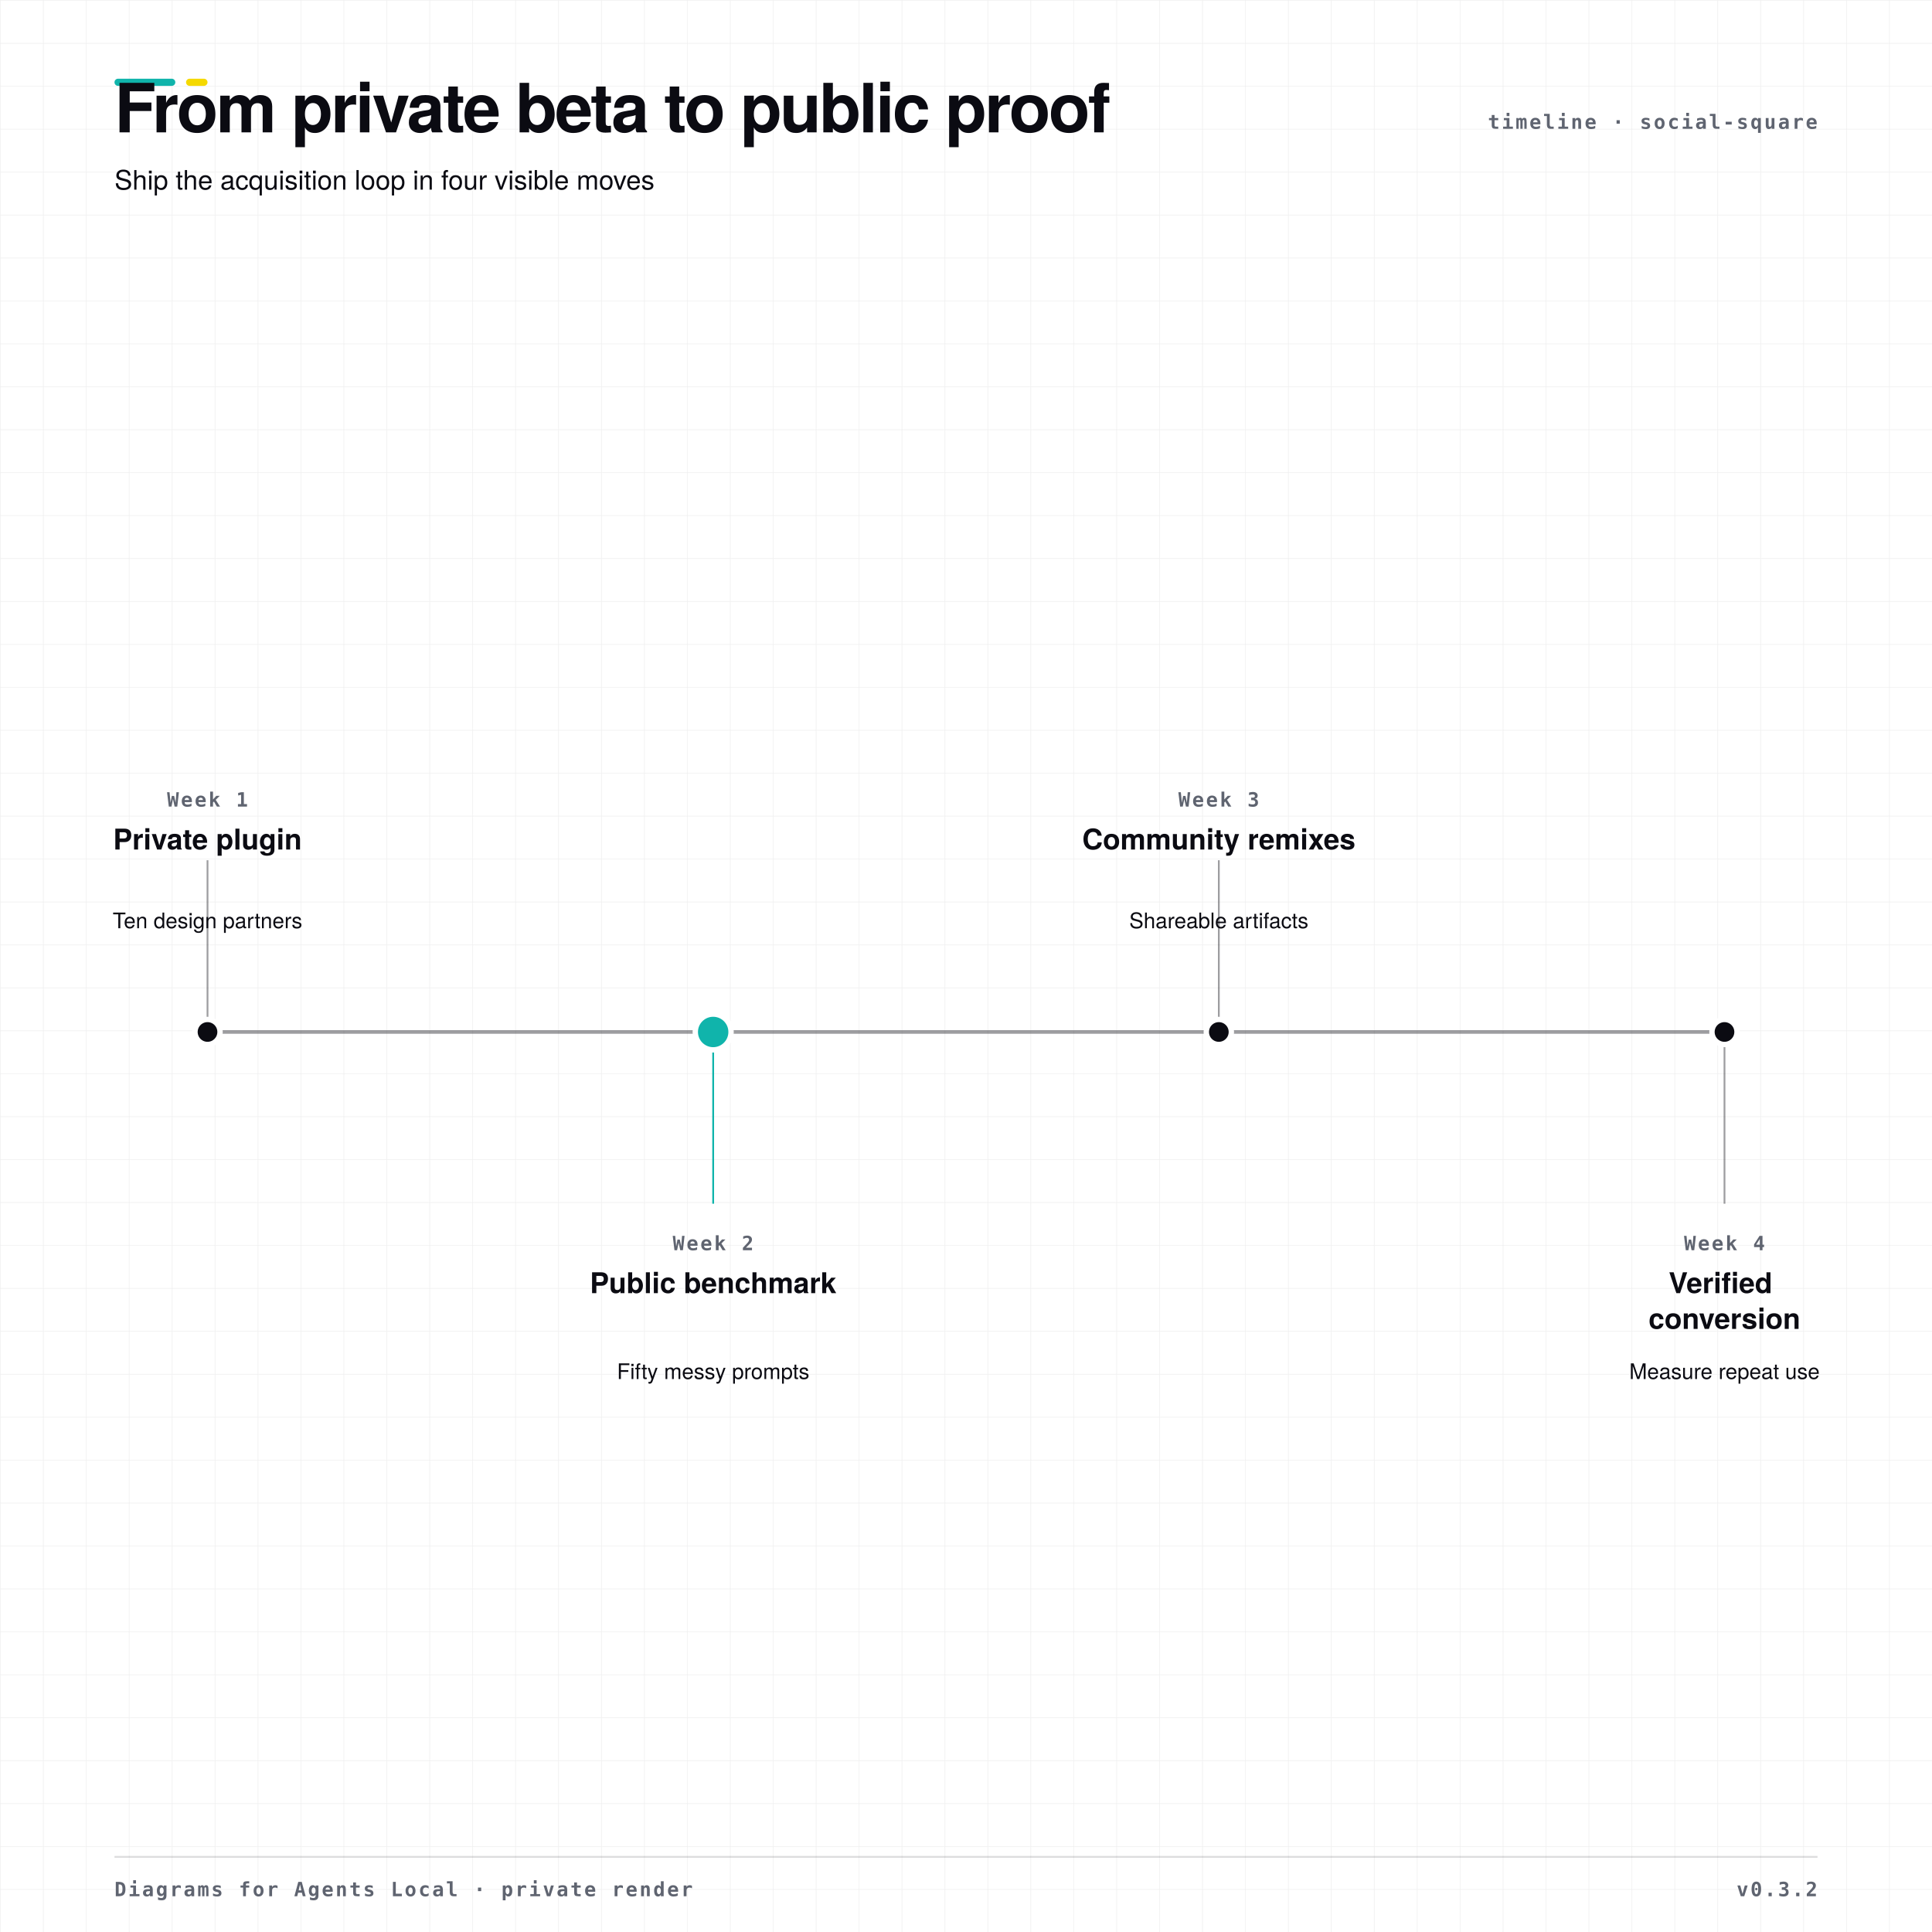
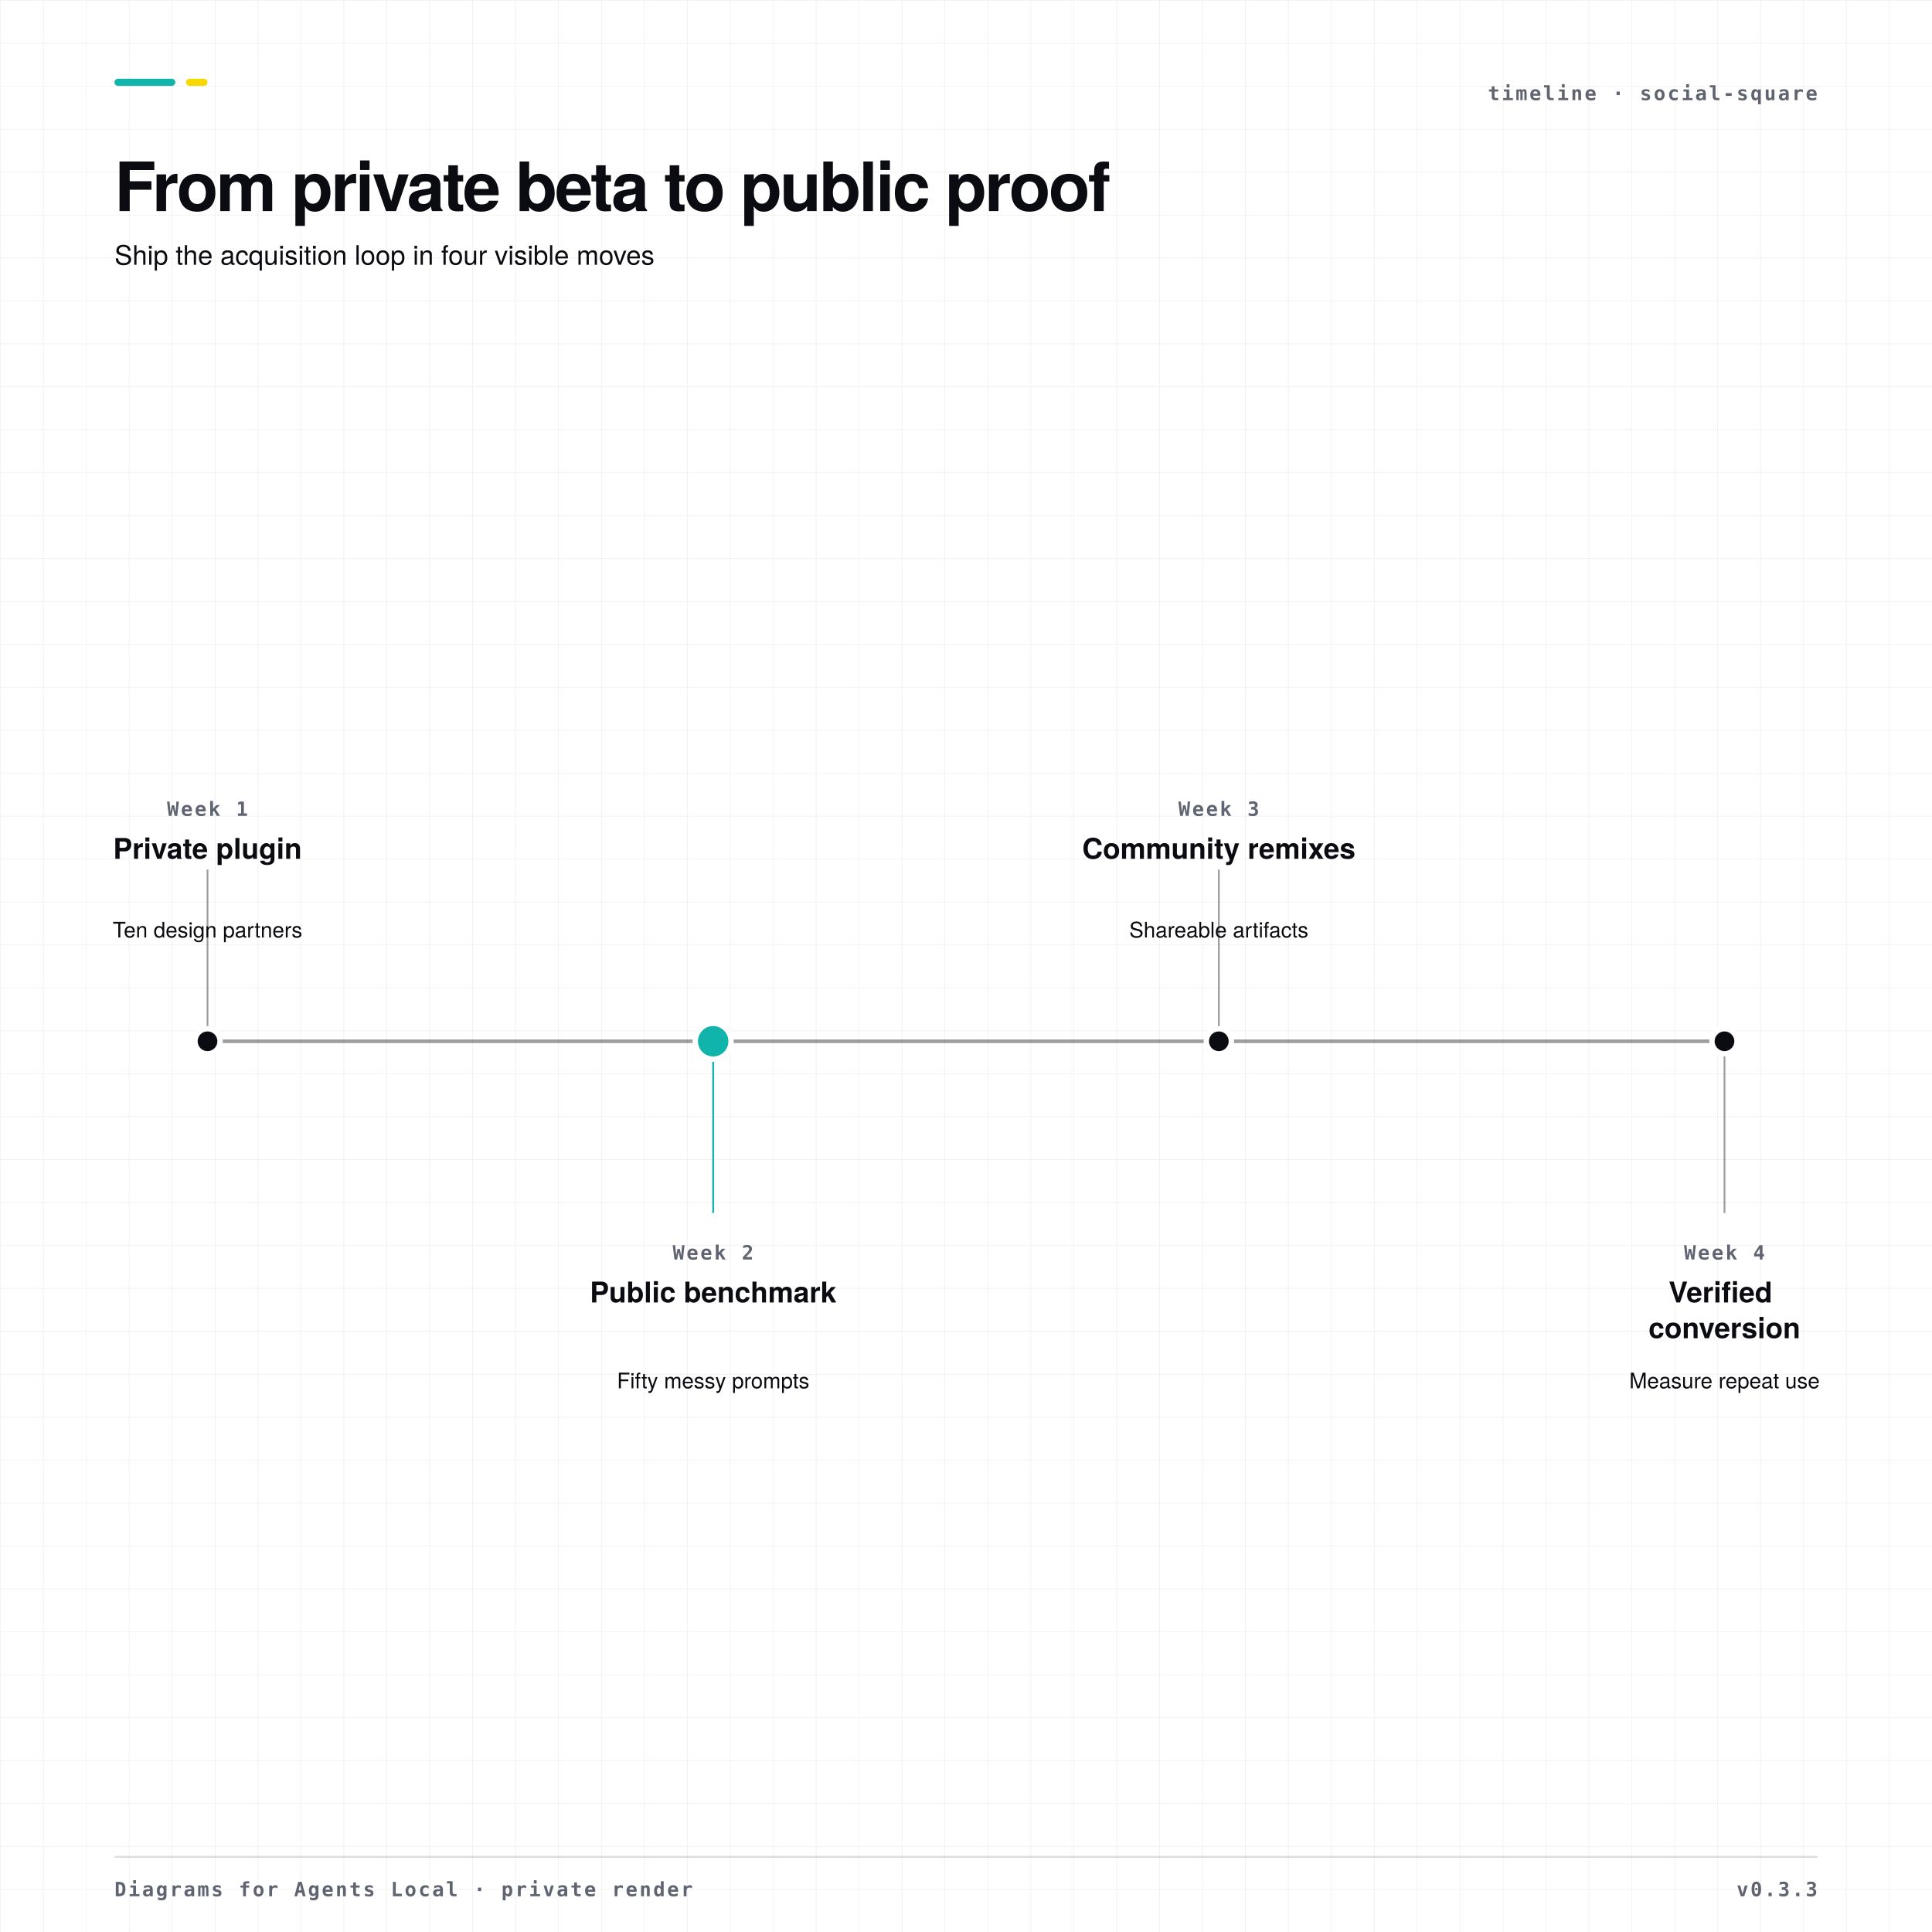
<svg xmlns="http://www.w3.org/2000/svg" role="img" aria-labelledby="diagrams-for-agents-title diagrams-for-agents-desc" viewBox="0 0 1080 1080" width="1080" height="1080" data-diagrams-for-agents-family="timeline">
  <style>
    :root{--paper:#ffffff;--paper-2:#f4f6f5;--ink:#0b0b12;--muted:#5f6470;--accent:#10b4ab;--accent-2:#f5d900;--accent-soft:#10b4ab1c;--rule:#0b0b1220;--rule-strong:#0b0b125c}
    text{font-family:Avenir Next, Helvetica Neue, sans-serif;fill:#0b0b12}
    .eyebrow,.axis,.edge-label,.meta{font-family:ui-monospace,SFMono-Regular,Menlo,monospace;text-transform:uppercase;letter-spacing:.1em;fill:#5f6470}
    .eyebrow{font-size:11px;font-weight:700}.meta{font-size:9px;font-weight:620;letter-spacing:.06em}.axis{font-size:11px;font-weight:650}.edge-label{font-size:10px;font-weight:650}
  </style>
  <defs>
    <marker id="arrow" markerWidth="8" markerHeight="6" refX="7" refY="3" orient="auto">
      <path d="M0 0L8 3L0 6Z" fill="#5f6470" />
    </marker>
    <pattern id="paper-grid" width="24" height="24" patternUnits="userSpaceOnUse">
      <path d="M24 0H0V24" fill="none" stroke="#0b0b1224" stroke-width=".65" />
    </pattern>
  </defs>
  <rect width="100%" height="100%" fill="#ffffff" />
  <rect width="100%" height="100%" fill="url(#paper-grid)" opacity=".44" />
  <rect x="64" y="44" width="34" height="4" rx="2" fill="#10b4ab" />
  <rect x="104" y="44" width="12" height="4" rx="2" fill="#f5d900" />
-   <text x="64" y="74" font-family="Avenir Next, Helvetica Neue, sans-serif" font-size="38" font-weight="760" letter-spacing="-.03em">From private beta to public proof</text>
-   <text x="64" y="106" font-size="15" fill="#5f6470">Ship the acquisition loop in four visible moves</text>
-   <text x="1016" y="72" text-anchor="end" class="eyebrow">timeline · social-square</text>
-   <line x1="116" y1="576.88" x2="964" y2="576.88" stroke="#0b0b1266" stroke-width="2" />
+   <text font-family="Avenir Next, Helvetica Neue, sans-serif" letter-spacing="-.03em" x="64" y="118" text-anchor="start" font-size="38" font-weight="760" fill="#0b0b12" class="diagram-title">
+     <tspan x="64" dy="0">From private beta to public proof</tspan>
+   </text>
+   <text x="64" y="148" text-anchor="start" font-size="15" font-weight="500" fill="#5f6470" class="diagram-subtitle">
+     <tspan x="64" dy="0">Ship the acquisition loop in four visible moves</tspan>
+   </text>
+   <text x="1016" y="56" text-anchor="end" class="eyebrow">timeline · social-square</text>
+   <line x1="116" y1="582.08" x2="964" y2="582.08" stroke="#0b0b1266" stroke-width="2" />
  <g>
-     <line x1="116" y1="576.88" x2="116" y2="480.88" stroke="#0b0b1266" />
-     <circle cx="116" cy="576.88" r="7" fill="#0b0b12" stroke="#ffffff" stroke-width="3" />
-     <text x="116" y="450.88" text-anchor="middle" class="eyebrow">Week 1</text>
-     <text x="116" y="474.88" text-anchor="middle" font-size="16" font-weight="680" fill="#0b0b12" class="">
+     <line x1="116" y1="582.08" x2="116" y2="486.08" stroke="#0b0b1266" />
+     <circle cx="116" cy="582.08" r="7" fill="#0b0b12" stroke="#ffffff" stroke-width="3" />
+     <text x="116" y="456.08" text-anchor="middle" class="eyebrow">Week 1</text>
+     <text x="116" y="480.08" text-anchor="middle" font-size="16" font-weight="680" fill="#0b0b12" class="">
      <tspan x="116" dy="0">Private plugin</tspan>
    </text>
-     <text x="116" y="518.88" text-anchor="middle" font-size="12" font-weight="500" fill="#5f6470" class="">
+     <text x="116" y="524.08" text-anchor="middle" font-size="12" font-weight="500" fill="#5f6470" class="">
      <tspan x="116" dy="0">Ten design partners</tspan>
    </text>
  </g>
  <g>
-     <line x1="398.667" y1="576.88" x2="398.667" y2="672.88" stroke="#10b4ab" />
-     <circle cx="398.667" cy="576.88" r="10" fill="#10b4ab" stroke="#ffffff" stroke-width="3" />
-     <text x="398.667" y="698.88" text-anchor="middle" class="eyebrow">Week 2</text>
-     <text x="398.667" y="722.88" text-anchor="middle" font-size="16" font-weight="680" fill="#0b0b12" class="">
+     <line x1="398.667" y1="582.08" x2="398.667" y2="678.08" stroke="#10b4ab" />
+     <circle cx="398.667" cy="582.08" r="10" fill="#10b4ab" stroke="#ffffff" stroke-width="3" />
+     <text x="398.667" y="704.08" text-anchor="middle" class="eyebrow">Week 2</text>
+     <text x="398.667" y="728.08" text-anchor="middle" font-size="16" font-weight="680" fill="#0b0b12" class="">
      <tspan x="398.667" dy="0">Public benchmark</tspan>
    </text>
-     <text x="398.667" y="770.88" text-anchor="middle" font-size="12" font-weight="500" fill="#5f6470" class="">
+     <text x="398.667" y="776.08" text-anchor="middle" font-size="12" font-weight="500" fill="#5f6470" class="">
      <tspan x="398.667" dy="0">Fifty messy prompts</tspan>
    </text>
  </g>
  <g>
-     <line x1="681.333" y1="576.88" x2="681.333" y2="480.88" stroke="#0b0b1266" />
-     <circle cx="681.333" cy="576.88" r="7" fill="#0b0b12" stroke="#ffffff" stroke-width="3" />
-     <text x="681.333" y="450.88" text-anchor="middle" class="eyebrow">Week 3</text>
-     <text x="681.333" y="474.88" text-anchor="middle" font-size="16" font-weight="680" fill="#0b0b12" class="">
+     <line x1="681.333" y1="582.08" x2="681.333" y2="486.08" stroke="#0b0b1266" />
+     <circle cx="681.333" cy="582.08" r="7" fill="#0b0b12" stroke="#ffffff" stroke-width="3" />
+     <text x="681.333" y="456.08" text-anchor="middle" class="eyebrow">Week 3</text>
+     <text x="681.333" y="480.08" text-anchor="middle" font-size="16" font-weight="680" fill="#0b0b12" class="">
      <tspan x="681.333" dy="0">Community remixes</tspan>
    </text>
-     <text x="681.333" y="518.88" text-anchor="middle" font-size="12" font-weight="500" fill="#5f6470" class="">
+     <text x="681.333" y="524.08" text-anchor="middle" font-size="12" font-weight="500" fill="#5f6470" class="">
      <tspan x="681.333" dy="0">Shareable artifacts</tspan>
    </text>
  </g>
  <g>
-     <line x1="964" y1="576.88" x2="964" y2="672.88" stroke="#0b0b1266" />
-     <circle cx="964" cy="576.88" r="7" fill="#0b0b12" stroke="#ffffff" stroke-width="3" />
-     <text x="964" y="698.88" text-anchor="middle" class="eyebrow">Week 4</text>
-     <text x="964" y="722.88" text-anchor="middle" font-size="16" font-weight="680" fill="#0b0b12" class="">
+     <line x1="964" y1="582.08" x2="964" y2="678.08" stroke="#0b0b1266" />
+     <circle cx="964" cy="582.08" r="7" fill="#0b0b12" stroke="#ffffff" stroke-width="3" />
+     <text x="964" y="704.08" text-anchor="middle" class="eyebrow">Week 4</text>
+     <text x="964" y="728.08" text-anchor="middle" font-size="16" font-weight="680" fill="#0b0b12" class="">
      <tspan x="964" dy="0">Verified</tspan>
      <tspan x="964" dy="20">conversion</tspan>
    </text>
-     <text x="964" y="770.88" text-anchor="middle" font-size="12" font-weight="500" fill="#5f6470" class="">
+     <text x="964" y="776.08" text-anchor="middle" font-size="12" font-weight="500" fill="#5f6470" class="">
      <tspan x="964" dy="0">Measure repeat use</tspan>
    </text>
  </g>
  <line x1="64" y1="1038" x2="1016" y2="1038" stroke="#0b0b1224" />
  <text x="64" y="1060" class="eyebrow">Diagrams for Agents Local · private render</text>
-   <text x="1016" y="1060" text-anchor="end" class="eyebrow">v0.3.2</text>
+   <text x="1016" y="1060" text-anchor="end" class="eyebrow">v0.3.3</text>
</svg>
